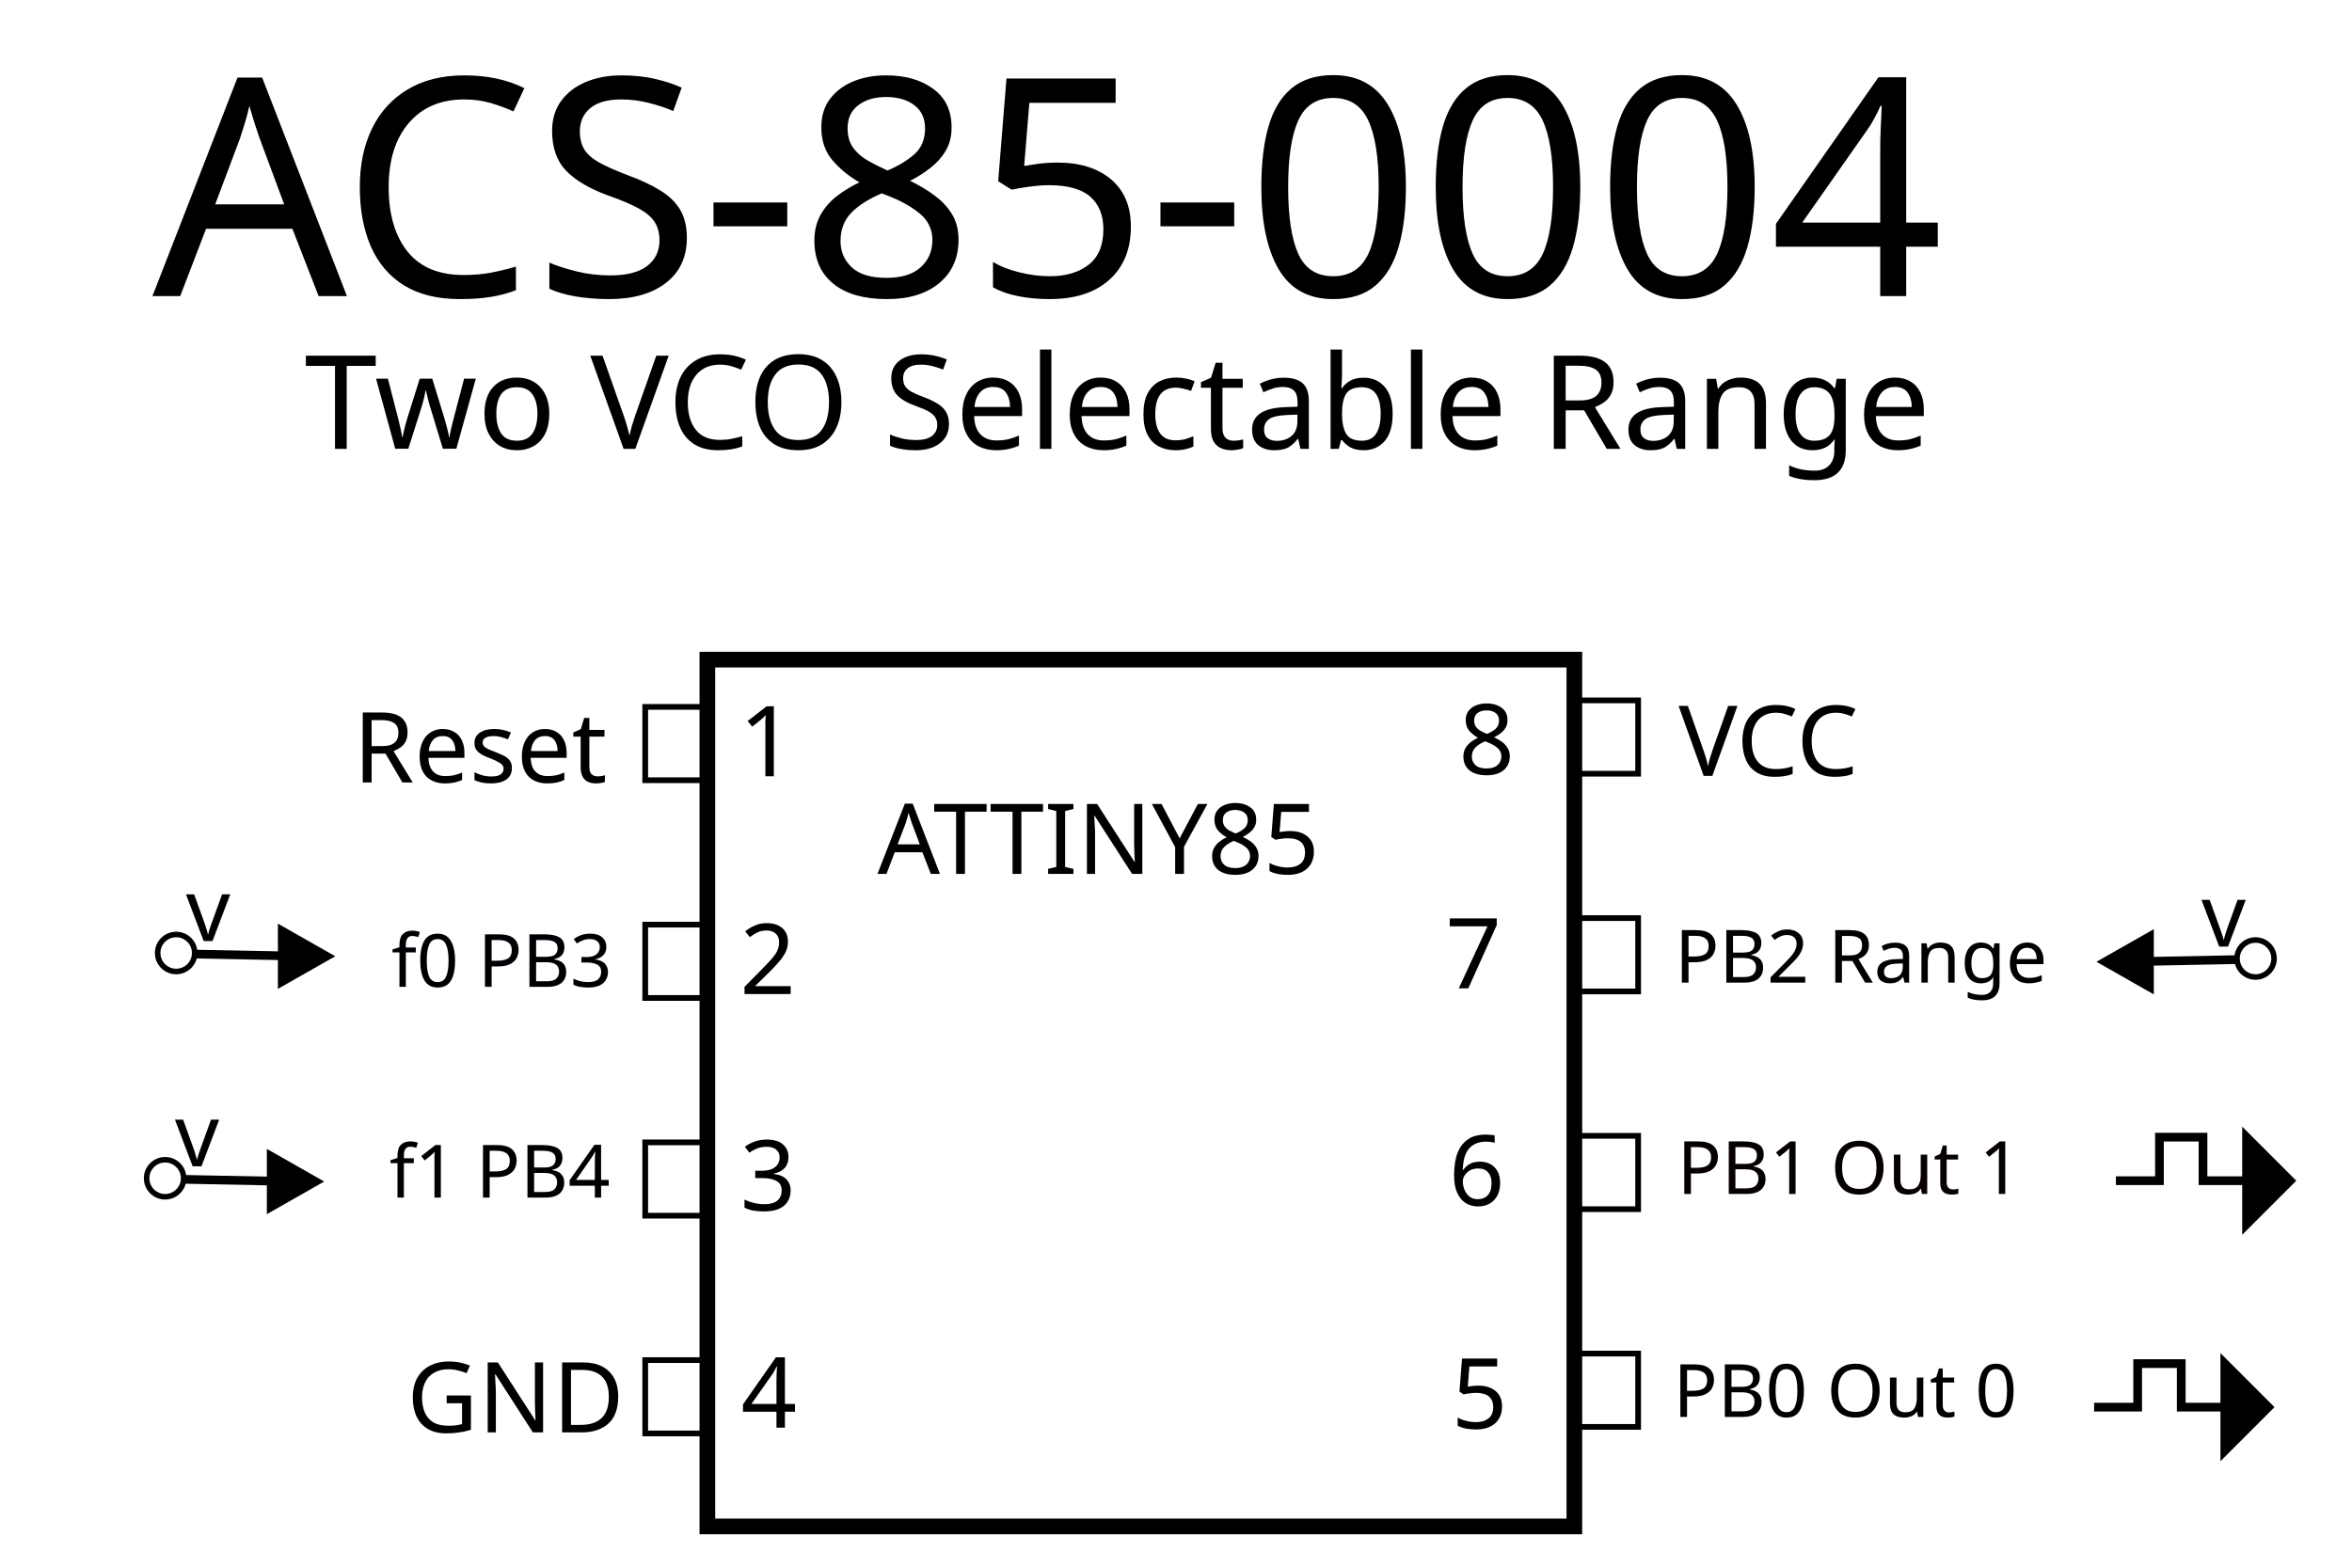
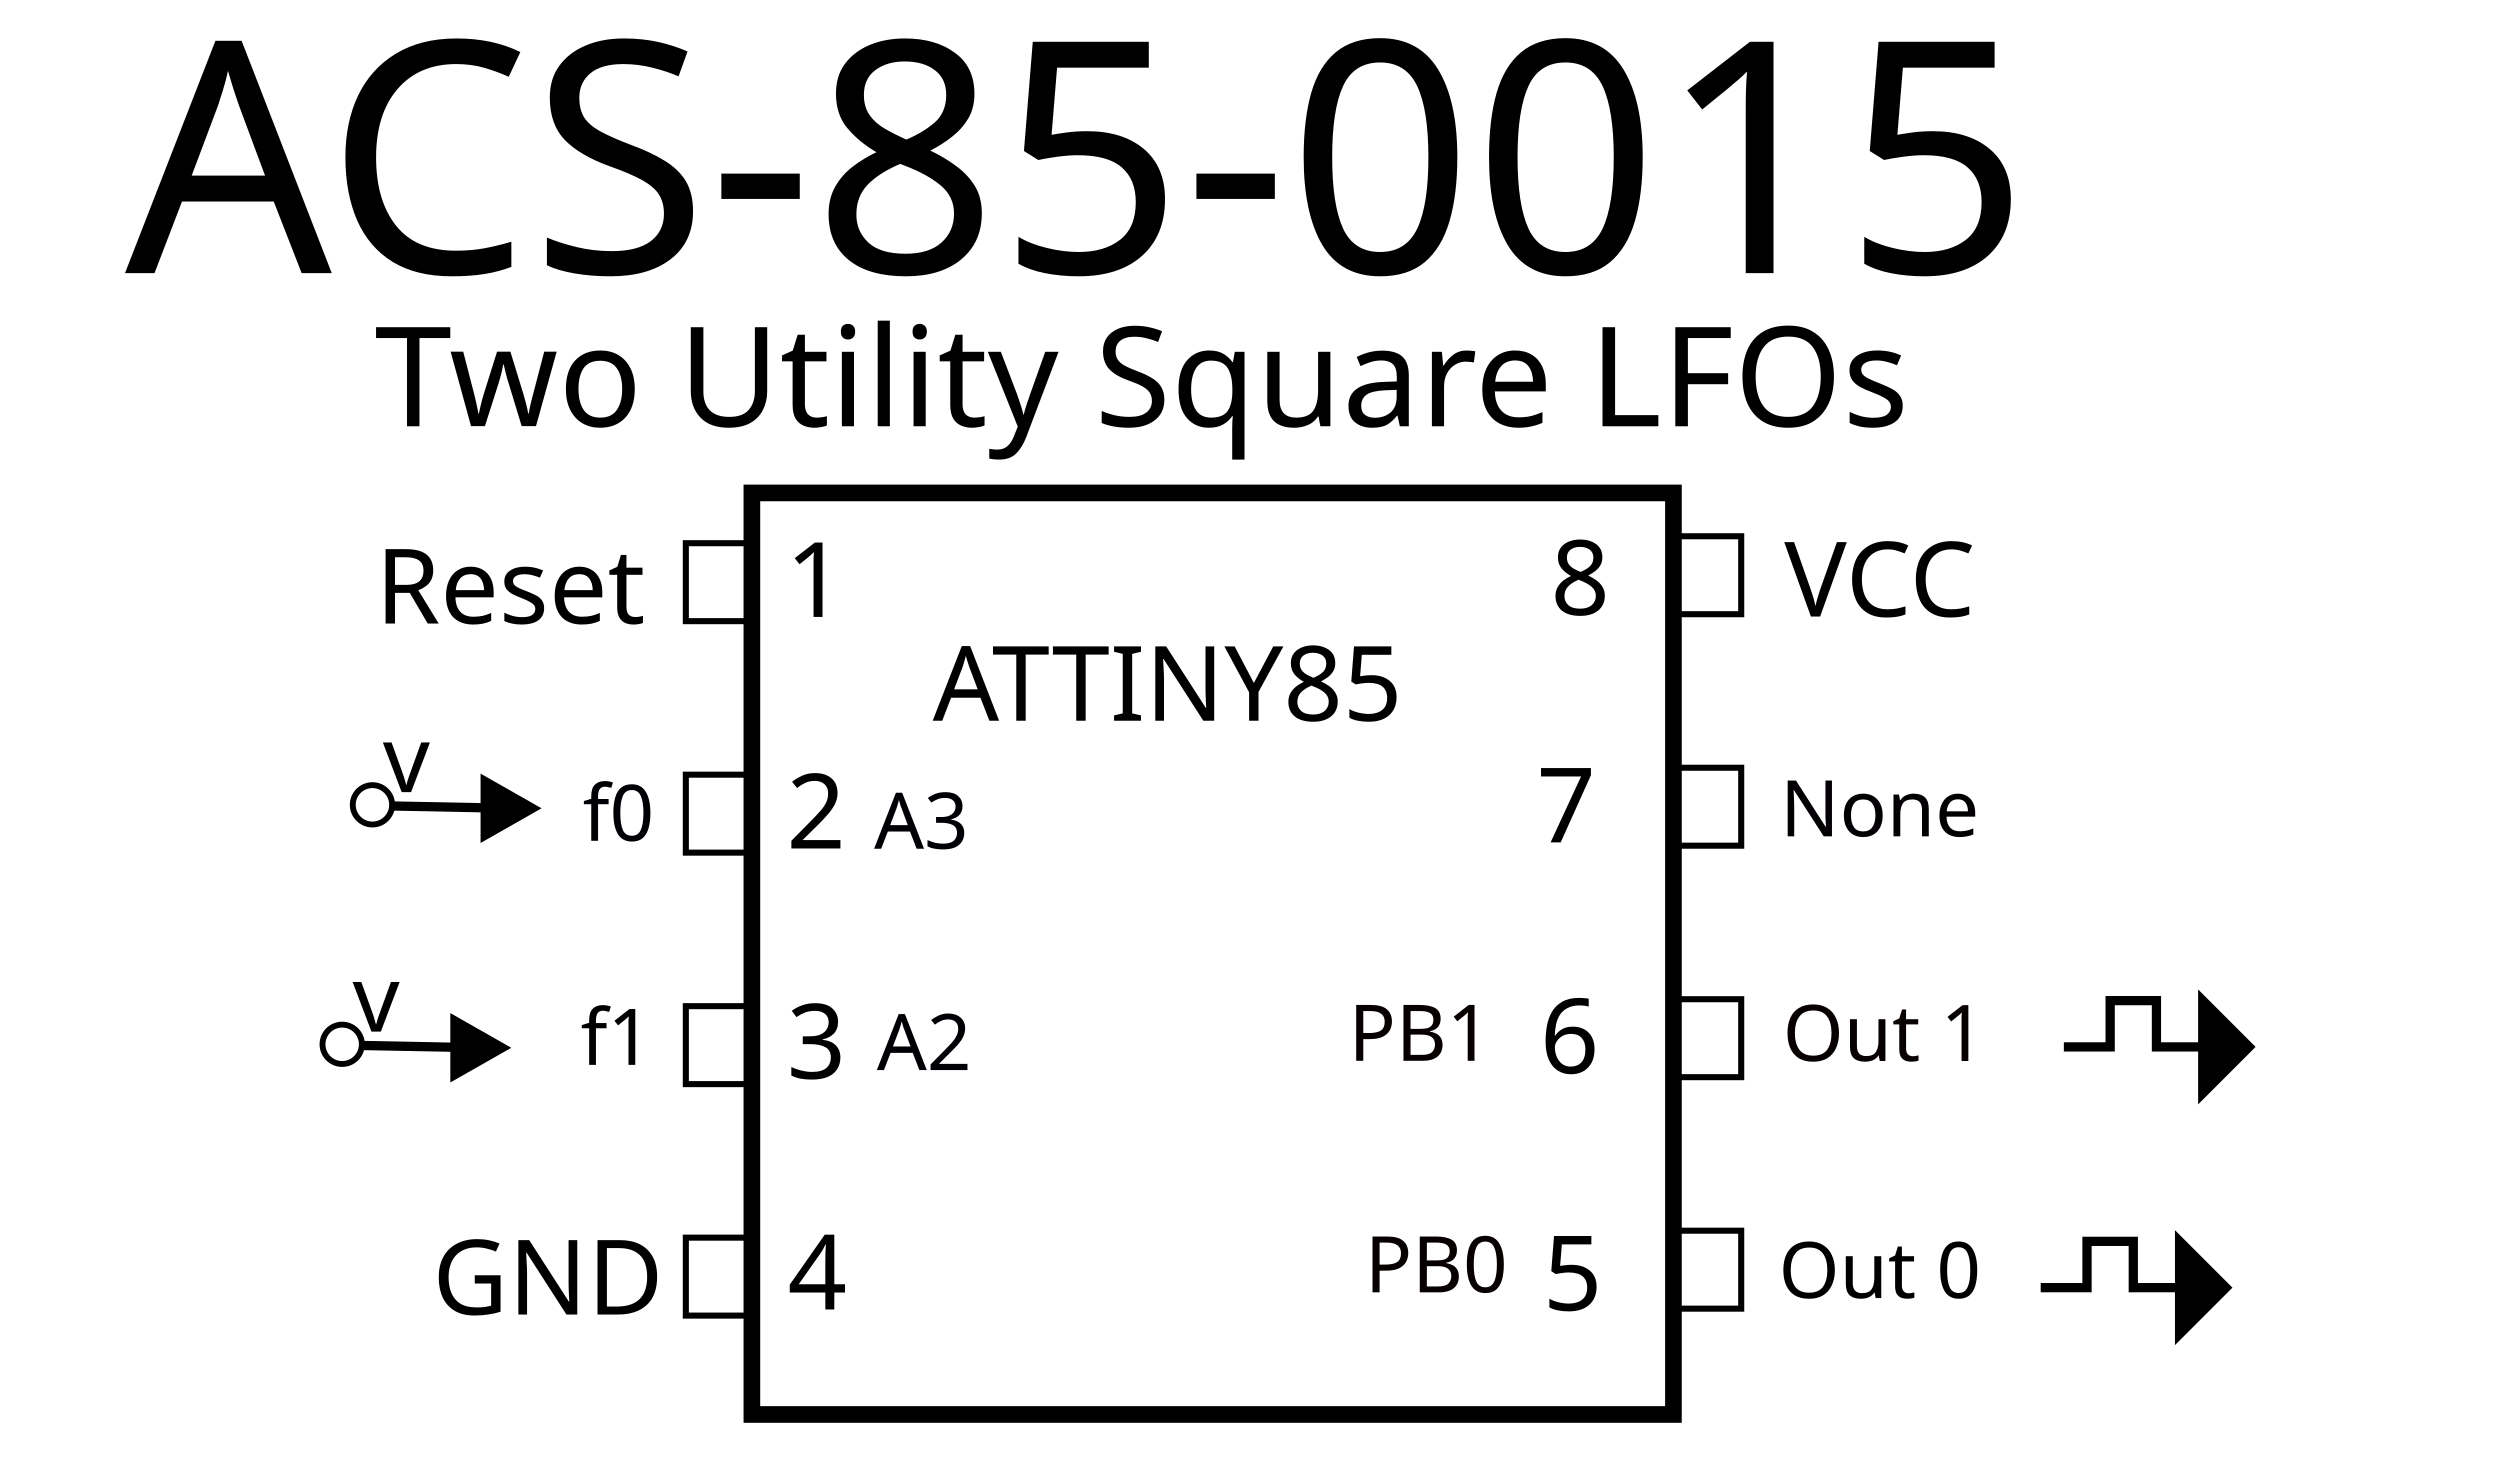
- <svg xmlns="http://www.w3.org/2000/svg" width="3in" height="2in" viewBox="0 0 270 180" id="svg2" version="1.1">
+ <svg xmlns="http://www.w3.org/2000/svg" width="3in" height="1.75in" viewBox="0 0 270 157.5" id="svg2" version="1.1">
  <defs id="defs4" />
-   <g id="layer1" transform="translate(0,-872.3622)">
+   <g id="layer1" transform="translate(0,-894.8622)">
    <rect style="fill:none;fill-rule:evenodd;stroke:#000000;stroke-width:1.798;stroke-linecap:butt;stroke-linejoin:miter;stroke-miterlimit:4;stroke-dasharray:none;stroke-opacity:1" id="rect3344" width="99.527" height="99.527" x="81.203" y="948.099" />
    <text xml:space="preserve" style="font-style:normal;font-weight:normal;font-size:30px;line-height:125%;font-family:sans-serif;letter-spacing:0px;word-spacing:0px;fill:#000000;fill-opacity:1;stroke:none;stroke-width:1px;stroke-linecap:butt;stroke-linejoin:miter;stroke-opacity:1" x="84.833" y="961.487" id="text4146">
      <tspan id="tspan4148" x="84.833" y="961.487" style="font-size:11.25px">1</tspan>
    </text>
    <text xml:space="preserve" style="font-style:normal;font-weight:normal;font-size:30px;line-height:125%;font-family:sans-serif;letter-spacing:0px;word-spacing:0px;fill:#000000;fill-opacity:1;stroke:none;stroke-width:1px;stroke-linecap:butt;stroke-linejoin:miter;stroke-opacity:1" x="84.921" y="986.495" id="text4146-0">
      <tspan id="tspan4148-1" x="84.921" y="986.495" style="font-size:11.25px">2</tspan>
    </text>
    <text xml:space="preserve" style="font-style:normal;font-weight:normal;font-size:30px;line-height:125%;font-family:sans-serif;letter-spacing:0px;word-spacing:0px;fill:#000000;fill-opacity:1;stroke:none;stroke-width:1px;stroke-linecap:butt;stroke-linejoin:miter;stroke-opacity:1" x="84.963" y="1011.346" id="text4146-7">
      <tspan id="tspan4148-4" x="84.963" y="1011.346" style="font-size:11.25px">3</tspan>
    </text>
    <text xml:space="preserve" style="font-style:normal;font-weight:normal;font-size:30px;line-height:125%;font-family:sans-serif;letter-spacing:0px;word-spacing:0px;fill:#000000;fill-opacity:1;stroke:none;stroke-width:1px;stroke-linecap:butt;stroke-linejoin:miter;stroke-opacity:1" x="85.059" y="1036.282" id="text4146-9">
      <tspan id="tspan4148-8" x="85.059" y="1036.282" style="font-size:11.25px">4</tspan>
    </text>
    <text xml:space="preserve" style="font-style:normal;font-weight:normal;font-size:30px;line-height:125%;font-family:sans-serif;letter-spacing:0px;word-spacing:0px;fill:#000000;fill-opacity:1;stroke:none;stroke-width:1px;stroke-linecap:butt;stroke-linejoin:miter;stroke-opacity:1" x="166.633" y="1036.383" id="text4146-1">
      <tspan id="tspan4148-2" x="166.633" y="1036.383" style="font-size:11.25px">5</tspan>
    </text>
    <text xml:space="preserve" style="font-style:normal;font-weight:normal;font-size:30px;line-height:125%;font-family:sans-serif;letter-spacing:0px;word-spacing:0px;fill:#000000;fill-opacity:1;stroke:none;stroke-width:1px;stroke-linecap:butt;stroke-linejoin:miter;stroke-opacity:1" x="166.302" y="1010.771" id="text4146-2">
      <tspan id="tspan4148-7" x="166.302" y="1010.771" style="font-size:11.25px">6</tspan>
    </text>
    <text xml:space="preserve" style="font-style:normal;font-weight:normal;font-size:30px;line-height:125%;font-family:sans-serif;letter-spacing:0px;word-spacing:0px;fill:#000000;fill-opacity:1;stroke:none;stroke-width:1px;stroke-linecap:butt;stroke-linejoin:miter;stroke-opacity:1" x="165.93" y="985.841" id="text4146-8">
      <tspan id="tspan4148-3" x="165.93" y="985.841" style="font-size:11.25px">7</tspan>
    </text>
    <text xml:space="preserve" style="font-style:normal;font-weight:normal;font-size:30px;line-height:125%;font-family:sans-serif;letter-spacing:0px;word-spacing:0px;fill:#000000;fill-opacity:1;stroke:none;stroke-width:1px;stroke-linecap:butt;stroke-linejoin:miter;stroke-opacity:1" x="167.446" y="961.267" id="text4146-8-5">
      <tspan id="tspan4148-3-6" x="167.446" y="961.267" style="font-size:11.25px">8</tspan>
    </text>
-     <text xml:space="preserve" style="font-style:normal;font-weight:normal;font-size:40px;line-height:125%;font-family:sans-serif;letter-spacing:0px;word-spacing:0px;fill:#000000;fill-opacity:1;stroke:none;stroke-width:1px;stroke-linecap:butt;stroke-linejoin:miter;stroke-opacity:1" x="17.5" y="906.362" id="text4262">
-       <tspan id="tspan4264" x="17.5" y="906.362" style="font-size:35px">ACS-85-0004</tspan>
+     <text xml:space="preserve" style="font-style:normal;font-weight:normal;font-size:40px;line-height:125%;font-family:sans-serif;letter-spacing:0px;word-spacing:0px;fill:#000000;fill-opacity:1;stroke:none;stroke-width:1px;stroke-linecap:butt;stroke-linejoin:miter;stroke-opacity:1" x="13.5" y="924.362" id="text4262">
+       <tspan id="tspan4264" x="13.5" y="924.362" style="font-size:35px">ACS-85-0015</tspan>
    </text>
    <rect style="fill:none;fill-opacity:1;stroke:#000000;stroke-width:0.656;stroke-miterlimit:4;stroke-dasharray:none;stroke-opacity:1" id="rect4266" width="7.669" height="8.419" x="74.069" y="953.528" />
    <rect style="fill:none;fill-opacity:1;stroke:#000000;stroke-width:0.656;stroke-miterlimit:4;stroke-dasharray:none;stroke-opacity:1" id="rect4266-7-9-4" width="7.669" height="8.419" x="74.069" y="1028.528" />
    <rect style="fill:none;fill-opacity:1;stroke:#000000;stroke-width:0.656;stroke-miterlimit:4;stroke-dasharray:none;stroke-opacity:1" id="rect4266-7-9-45" width="7.669" height="8.419" x="74.069" y="1003.528" />
    <rect style="fill:none;fill-opacity:1;stroke:#000000;stroke-width:0.656;stroke-miterlimit:4;stroke-dasharray:none;stroke-opacity:1" id="rect4266-7-9-5" width="7.669" height="8.419" x="74.069" y="978.528" />
    <rect style="fill:none;fill-opacity:1;stroke:#000000;stroke-width:0.656;stroke-miterlimit:4;stroke-dasharray:none;stroke-opacity:1" id="rect4266-5" width="7.669" height="8.419" x="180.382" y="952.778" />
    <rect style="fill:none;fill-opacity:1;stroke:#000000;stroke-width:0.656;stroke-miterlimit:4;stroke-dasharray:none;stroke-opacity:1" id="rect4266-7-9-4-4" width="7.669" height="8.419" x="180.382" y="1027.778" />
    <rect style="fill:none;fill-opacity:1;stroke:#000000;stroke-width:0.656;stroke-miterlimit:4;stroke-dasharray:none;stroke-opacity:1" id="rect4266-7-9-45-1" width="7.669" height="8.419" x="180.382" y="1002.778" />
    <rect style="fill:none;fill-opacity:1;stroke:#000000;stroke-width:0.656;stroke-miterlimit:4;stroke-dasharray:none;stroke-opacity:1" id="rect4266-7-9-5-8" width="7.669" height="8.419" x="180.382" y="977.778" />
    <text xml:space="preserve" style="font-style:normal;font-weight:normal;font-size:30px;line-height:125%;font-family:sans-serif;letter-spacing:0px;word-spacing:0px;fill:#000000;fill-opacity:1;stroke:none;stroke-width:1px;stroke-linecap:butt;stroke-linejoin:miter;stroke-opacity:1" x="100.729" y="972.702" id="text4146-7-22">
      <tspan id="tspan4148-4-3" x="100.729" y="972.702" style="font-size:11.25px">ATTINY85</tspan>
    </text>
    <text xml:space="preserve" style="font-style:normal;font-weight:normal;font-size:30px;line-height:125%;font-family:sans-serif;letter-spacing:0px;word-spacing:0px;fill:#000000;fill-opacity:1;stroke:none;stroke-width:1px;stroke-linecap:butt;stroke-linejoin:miter;stroke-opacity:1" x="46.698" y="1036.827" id="text4146-7-22-4">
      <tspan id="tspan4148-4-3-8" x="46.698" y="1036.827" style="font-size:11.25px">GND</tspan>
    </text>
    <text xml:space="preserve" style="font-style:normal;font-weight:normal;font-size:30px;line-height:125%;font-family:sans-serif;letter-spacing:0px;word-spacing:0px;fill:#000000;fill-opacity:1;stroke:none;stroke-width:1px;stroke-linecap:butt;stroke-linejoin:miter;stroke-opacity:1" x="192.701" y="961.446" id="text4146-7-22-4-9">
      <tspan id="tspan4148-4-3-8-0" x="192.701" y="961.446" style="font-size:11.25px">VCC</tspan>
    </text>
    <text xml:space="preserve" style="font-style:normal;font-weight:normal;font-size:30px;line-height:125%;font-family:sans-serif;letter-spacing:0px;word-spacing:0px;fill:#000000;fill-opacity:1;stroke:none;stroke-width:1px;stroke-linecap:butt;stroke-linejoin:miter;stroke-opacity:1" x="40.551" y="962.202" id="text4146-7-22-4-9-0">
      <tspan id="tspan4148-4-3-8-0-8" x="40.551" y="962.202" style="font-size:11.25px">Reset</tspan>
    </text>
    <text xml:space="preserve" style="font-style:normal;font-weight:normal;font-size:30px;line-height:125%;font-family:sans-serif;letter-spacing:0px;word-spacing:0px;fill:#070000;fill-opacity:1;stroke:none;stroke-width:1px;stroke-linecap:butt;stroke-linejoin:miter;stroke-opacity:1" x="192.534" y="1009.452" id="text4146-7-22-4-9-2">
-       <tspan id="tspan4148-4-3-8-0-2" x="192.534" y="1009.452" style="font-size:8.438px;fill:#070000;fill-opacity:1">PB1 Out 1 </tspan>
+       <tspan id="tspan4148-4-3-8-0-2" x="192.534" y="1009.452" style="font-size:8.438px;fill:#070000;fill-opacity:1">Out 1 </tspan>
    </text>
    <text xml:space="preserve" style="font-style:normal;font-weight:normal;font-size:30px;line-height:125%;font-family:sans-serif;letter-spacing:0px;word-spacing:0px;fill:#010000;fill-opacity:1;stroke:none;stroke-width:1px;stroke-linecap:butt;stroke-linejoin:miter;stroke-opacity:1" x="192.087" y="1035.052" id="text4146-7-22-4-9-2-4">
-       <tspan id="tspan4148-4-3-8-0-2-5" x="192.087" y="1035.052" style="font-size:8.438px;fill:#010000;fill-opacity:1">PB0 Out 0</tspan>
+       <tspan id="tspan4148-4-3-8-0-2-5" x="192.087" y="1035.052" style="font-size:8.438px;fill:#010000;fill-opacity:1">Out 0</tspan>
    </text>
    <text xml:space="preserve" style="font-style:normal;font-weight:normal;font-size:30px;line-height:125%;font-family:sans-serif;letter-spacing:0px;word-spacing:0px;fill:#030004;fill-opacity:1;stroke:none;stroke-width:1px;stroke-linecap:butt;stroke-linejoin:miter;stroke-opacity:1" x="192.258" y="985.19" id="text4146-7-22-4-9-2-7">
-       <tspan id="tspan4148-4-3-8-0-2-2" x="192.258" y="985.19" style="font-size:8.438px;fill:#030004;fill-opacity:1">PB2 Range</tspan>
+       <tspan id="tspan4148-4-3-8-0-2-2" x="192.258" y="985.19" style="font-size:8.438px;fill:#030004;fill-opacity:1">None</tspan>
    </text>
-     <text xml:space="preserve" style="font-style:normal;font-weight:normal;font-size:30px;line-height:125%;font-family:sans-serif;letter-spacing:0px;word-spacing:0px;fill:#000000;fill-opacity:1;stroke:none;stroke-width:1px;stroke-linecap:butt;stroke-linejoin:miter;stroke-opacity:1" x="44.708" y="1009.868" id="text4146-7-22-4-9-2-7-7">
-       <tspan id="tspan4148-4-3-8-0-2-2-3" x="44.708" y="1009.868" style="font-size:8.438px;fill:#000000;fill-opacity:1">f1 PB4</tspan>
+     <text xml:space="preserve" style="font-style:normal;font-weight:normal;font-size:30px;line-height:125%;font-family:sans-serif;letter-spacing:0px;word-spacing:0px;fill:#000000;fill-opacity:1;stroke:none;stroke-width:1px;stroke-linecap:butt;stroke-linejoin:miter;stroke-opacity:1" x="62.708" y="1009.868" id="text4146-7-22-4-9-2-7-7">
+       <tspan id="tspan4148-4-3-8-0-2-2-3" x="62.708" y="1009.868" style="font-size:8.438px;fill:#000000;fill-opacity:1">f1</tspan>
    </text>
    <flowRoot xml:space="preserve" id="flowRoot4541" style="font-style:normal;font-weight:normal;font-size:40px;line-height:125%;font-family:sans-serif;letter-spacing:0px;word-spacing:0px;fill:#000000;fill-opacity:1;stroke:none;stroke-width:1px;stroke-linecap:butt;stroke-linejoin:miter;stroke-opacity:1">
      <flowRegion id="flowRegion4543">
        <rect id="rect4545" width="28" height="54" x="91.5" y="267.5" />
      </flowRegion>
      <flowPara id="flowPara4547" />
    </flowRoot>
-     <text xml:space="preserve" style="font-style:normal;font-weight:normal;font-size:30px;line-height:125%;font-family:sans-serif;letter-spacing:0px;word-spacing:0px;fill:#000004;fill-opacity:1;stroke:none;stroke-width:1px;stroke-linecap:butt;stroke-linejoin:miter;stroke-opacity:1" x="44.934" y="985.673" id="text4146-7-22-4-9-2-7-7-0-2">
-       <tspan id="tspan4148-4-3-8-0-2-2-3-8-3" x="44.934" y="985.673" style="font-size:8.438px;fill:#000004;fill-opacity:1">f0 PB3</tspan>
+     <text xml:space="preserve" style="font-style:normal;font-weight:normal;font-size:30px;line-height:125%;font-family:sans-serif;letter-spacing:0px;word-spacing:0px;fill:#000004;fill-opacity:1;stroke:none;stroke-width:1px;stroke-linecap:butt;stroke-linejoin:miter;stroke-opacity:1" x="62.934" y="985.673" id="text4146-7-22-4-9-2-7-7-0-2">
+       <tspan id="tspan4148-4-3-8-0-2-2-3-8-3" x="62.934" y="985.673" style="font-size:8.438px;fill:#000004;fill-opacity:1">f0</tspan>
    </text>
-     <text xml:space="preserve" style="font-style:normal;font-weight:normal;font-size:40px;line-height:125%;font-family:sans-serif;letter-spacing:0px;word-spacing:0px;fill:#000000;fill-opacity:1;stroke:none;stroke-width:1px;stroke-linecap:butt;stroke-linejoin:miter;stroke-opacity:1" x="34.957" y="923.903" id="text4262-7">
-       <tspan x="34.957" y="923.903" style="font-size:15px" id="tspan4192">Two VCO Selectable Range</tspan>
+     <text xml:space="preserve" style="font-style:normal;font-weight:normal;font-size:40px;line-height:125%;font-family:sans-serif;letter-spacing:0px;word-spacing:0px;fill:#000000;fill-opacity:1;stroke:none;stroke-width:1px;stroke-linecap:butt;stroke-linejoin:miter;stroke-opacity:1" x="40.457" y="940.903" id="text4262-7">
+       <tspan x="40.457" y="940.903" style="font-size:15px" id="tspan4192">Two Utility Square LFOs</tspan>
    </text>
-     <g id="g4290-5" transform="translate(-202.2723,42.6611)">
+     <g id="g4290-5" transform="translate(-184.2723,42.6611)">
      <path id="path4204-0-1-1" d="m 233.311,968.413 0,-6.102 5.362,3.051 z" style="fill:#000000;fill-rule:evenodd;stroke:#000000;stroke-width:0.809px;stroke-linecap:butt;stroke-linejoin:miter;stroke-opacity:1" />
      <text xml:space="preserve" style="font-style:normal;font-weight:normal;font-size:40px;line-height:125%;font-family:sans-serif;letter-spacing:0px;word-spacing:0px;fill:#000000;fill-opacity:1;stroke:none;stroke-width:1px;stroke-linecap:butt;stroke-linejoin:miter;stroke-opacity:1" x="222.354" y="963.612" id="text4250-8">
        <tspan id="tspan4252-3" x="222.354" y="963.612" style="font-size:10px">v</tspan>
      </text>
      <path style="fill:none;fill-rule:evenodd;stroke:#000000;stroke-width:1px;stroke-linecap:butt;stroke-linejoin:miter;stroke-opacity:1" d="m 236.104,965.362 -12.75,-0.25" id="path4276-7" />
      <circle style="opacity:1;fill:none;fill-opacity:1;stroke:#000000;stroke-width:0.636;stroke-linejoin:round;stroke-miterlimit:4;stroke-dasharray:none;stroke-opacity:1" id="path4284-0" cx="221.229" cy="964.987" r="2.125" />
    </g>
-     <g id="g4290-5-8" transform="translate(-201.0048,16.79666)">
+     <g id="g4290-5-8" transform="translate(-181.0048,16.79666)">
      <path id="path4204-0-1-1-7" d="m 233.311,968.413 0,-6.102 5.362,3.051 z" style="fill:#000000;fill-rule:evenodd;stroke:#000000;stroke-width:0.809px;stroke-linecap:butt;stroke-linejoin:miter;stroke-opacity:1" />
      <text xml:space="preserve" style="font-style:normal;font-weight:normal;font-size:40px;line-height:125%;font-family:sans-serif;letter-spacing:0px;word-spacing:0px;fill:#000000;fill-opacity:1;stroke:none;stroke-width:1px;stroke-linecap:butt;stroke-linejoin:miter;stroke-opacity:1" x="222.354" y="963.612" id="text4250-8-3">
        <tspan id="tspan4252-3-8" x="222.354" y="963.612" style="font-size:10px">v</tspan>
      </text>
      <path style="fill:none;fill-rule:evenodd;stroke:#000000;stroke-width:1px;stroke-linecap:butt;stroke-linejoin:miter;stroke-opacity:1" d="m 236.104,965.362 -12.75,-0.25" id="path4276-7-7" />
      <circle style="opacity:1;fill:none;fill-opacity:1;stroke:#000000;stroke-width:0.636;stroke-linejoin:round;stroke-miterlimit:4;stroke-dasharray:none;stroke-opacity:1" id="path4284-0-6" cx="221.229" cy="964.987" r="2.125" />
    </g>
-     <g transform="translate(25.39645,66.56629)" id="g4206-2">
+     <g transform="translate(5.396447,66.56629)" id="g4206-2">
      <path id="path4202-3" d="m 215,967.362 5,0 0,-5 5,0 0,5 5,0 5,0 0,0" style="fill:none;fill-rule:evenodd;stroke:#000000;stroke-width:1px;stroke-linecap:butt;stroke-linejoin:miter;stroke-opacity:1" />
      <path id="path4204-8" d="m 230,972.362 0,-10 5,5 z" style="fill:#000000;fill-rule:evenodd;stroke:#000000;stroke-width:1px;stroke-linecap:butt;stroke-linejoin:miter;stroke-opacity:1" />
    </g>
-     <g transform="translate(27.89645,40.56629)" id="g4206-2-1">
+     <g transform="translate(7.896447,40.56629)" id="g4206-2-1">
      <path id="path4202-3-3" d="m 215,967.362 5,0 0,-5 5,0 0,5 5,0 5,0 0,0" style="fill:none;fill-rule:evenodd;stroke:#000000;stroke-width:1px;stroke-linecap:butt;stroke-linejoin:miter;stroke-opacity:1" />
      <path id="path4204-8-9" d="m 230,972.362 0,-10 5,5 z" style="fill:#000000;fill-rule:evenodd;stroke:#000000;stroke-width:1px;stroke-linecap:butt;stroke-linejoin:miter;stroke-opacity:1" />
    </g>
-     <g id="g4290" transform="matrix(-1,0,0,1,480.1561,17.43073)">
-       <path id="path4204-0-1" d="m 233.311,968.413 0,-6.102 5.362,3.051 z" style="fill:#000000;fill-rule:evenodd;stroke:#000000;stroke-width:0.809px;stroke-linecap:butt;stroke-linejoin:miter;stroke-opacity:1" />
-       <text xml:space="preserve" style="font-style:normal;font-weight:normal;font-size:40px;line-height:125%;font-family:sans-serif;letter-spacing:0px;word-spacing:0px;fill:#000000;fill-opacity:1;stroke:none;stroke-width:1px;stroke-linecap:butt;stroke-linejoin:miter;stroke-opacity:1" x="222.354" y="963.612" id="text4250">
-         <tspan id="tspan4252" x="222.354" y="963.612" style="font-size:10px">v</tspan>
-       </text>
-       <path style="fill:none;fill-rule:evenodd;stroke:#000000;stroke-width:1px;stroke-linecap:butt;stroke-linejoin:miter;stroke-opacity:1" d="m 236.104,965.362 -12.75,-0.25" id="path4276" />
-       <circle style="opacity:1;fill:none;fill-opacity:1;stroke:#000000;stroke-width:0.636;stroke-linejoin:round;stroke-miterlimit:4;stroke-dasharray:none;stroke-opacity:1" id="path4284" cx="221.229" cy="964.987" r="2.125" />
-     </g>
+     <text xml:space="preserve" style="font-style:normal;font-weight:normal;font-size:30px;line-height:125%;font-family:sans-serif;letter-spacing:0px;word-spacing:0px;fill:#000004;fill-opacity:1;stroke:none;stroke-width:1px;stroke-linecap:butt;stroke-linejoin:miter;stroke-opacity:1" x="94.404" y="986.524" id="text4146-7-22-4-9-2-7-7-0-2-2">
+       <tspan id="tspan4148-4-3-8-0-2-2-3-8-3-6" x="94.404" y="986.524" style="font-size:8.438px;fill:#000004;fill-opacity:1">A3</tspan>
+     </text>
+     <text xml:space="preserve" style="font-style:normal;font-weight:normal;font-size:30px;line-height:125%;font-family:sans-serif;letter-spacing:0px;word-spacing:0px;fill:#000004;fill-opacity:1;stroke:none;stroke-width:1px;stroke-linecap:butt;stroke-linejoin:miter;stroke-opacity:1" x="94.698" y="1010.429" id="text4146-7-22-4-9-2-7-7-0-2-2-8">
+       <tspan id="tspan4148-4-3-8-0-2-2-3-8-3-6-3" x="94.698" y="1010.429" style="font-size:8.438px;fill:#000004;fill-opacity:1">A2</tspan>
+     </text>
+     <text xml:space="preserve" style="font-style:normal;font-weight:normal;font-size:30px;line-height:125%;font-family:sans-serif;letter-spacing:0px;word-spacing:0px;fill:#070000;fill-opacity:1;stroke:none;stroke-width:1px;stroke-linecap:butt;stroke-linejoin:miter;stroke-opacity:1" x="145.656" y="1009.429" id="text4146-7-22-4-9-2-3">
+       <tspan id="tspan4148-4-3-8-0-2-0" x="145.656" y="1009.429" style="font-size:8.438px;fill:#070000;fill-opacity:1">PB1</tspan>
+     </text>
+     <flowRoot xml:space="preserve" id="flowRoot4262" style="font-style:normal;font-weight:normal;font-size:17.5px;line-height:125%;font-family:sans-serif;letter-spacing:0px;word-spacing:0px;fill:#000000;fill-opacity:1;stroke:none;stroke-width:1px;stroke-linecap:butt;stroke-linejoin:miter;stroke-opacity:1" transform="translate(0,872.3622)">
+       <flowRegion id="flowRegion4264">
+         <rect id="rect4267" width="45" height="58" x="229.5" y="117" />
+       </flowRegion>
+       <flowPara id="flowPara4269" />
+     </flowRoot>
+     <text xml:space="preserve" style="font-style:normal;font-weight:normal;font-size:30px;line-height:125%;font-family:sans-serif;letter-spacing:0px;word-spacing:0px;fill:#070000;fill-opacity:1;stroke:none;stroke-width:1px;stroke-linecap:butt;stroke-linejoin:miter;stroke-opacity:1" x="147.417" y="1034.44" id="text4146-7-22-4-9-2-3-4">
+       <tspan id="tspan4148-4-3-8-0-2-0-6" x="147.417" y="1034.44" style="font-size:8.438px;fill:#070000;fill-opacity:1">PB0</tspan>
+     </text>
  </g>
</svg>
